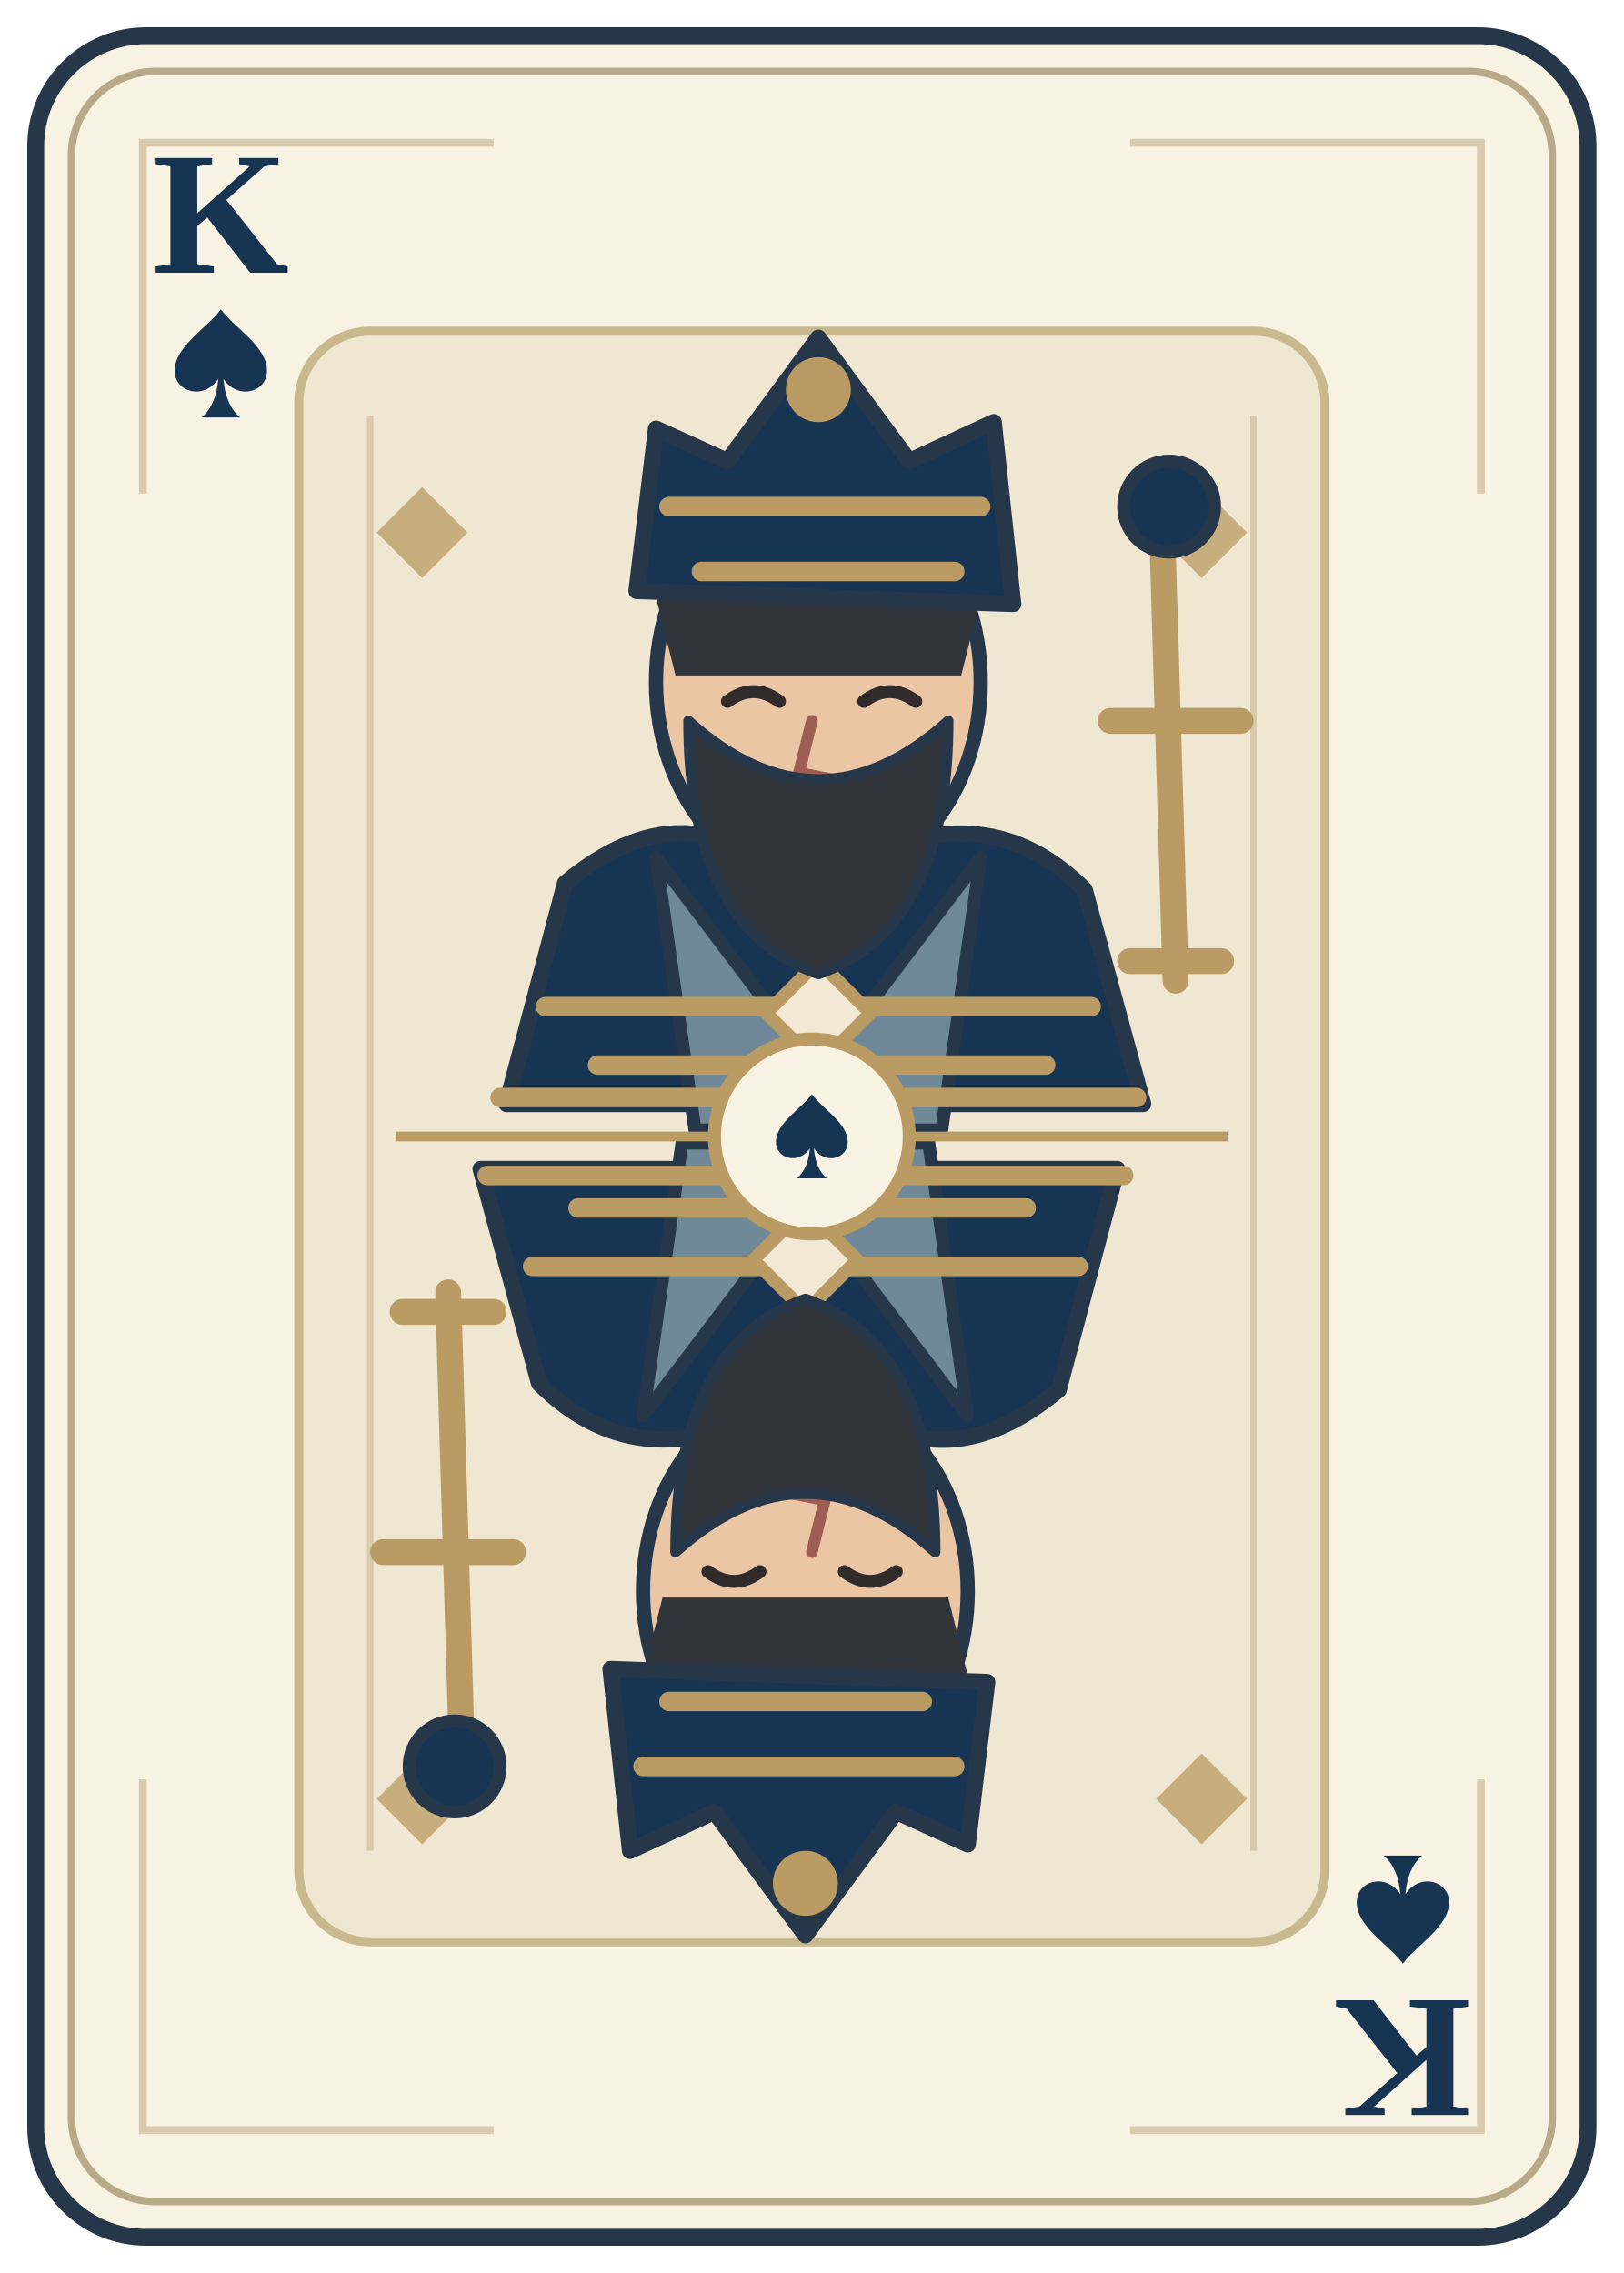
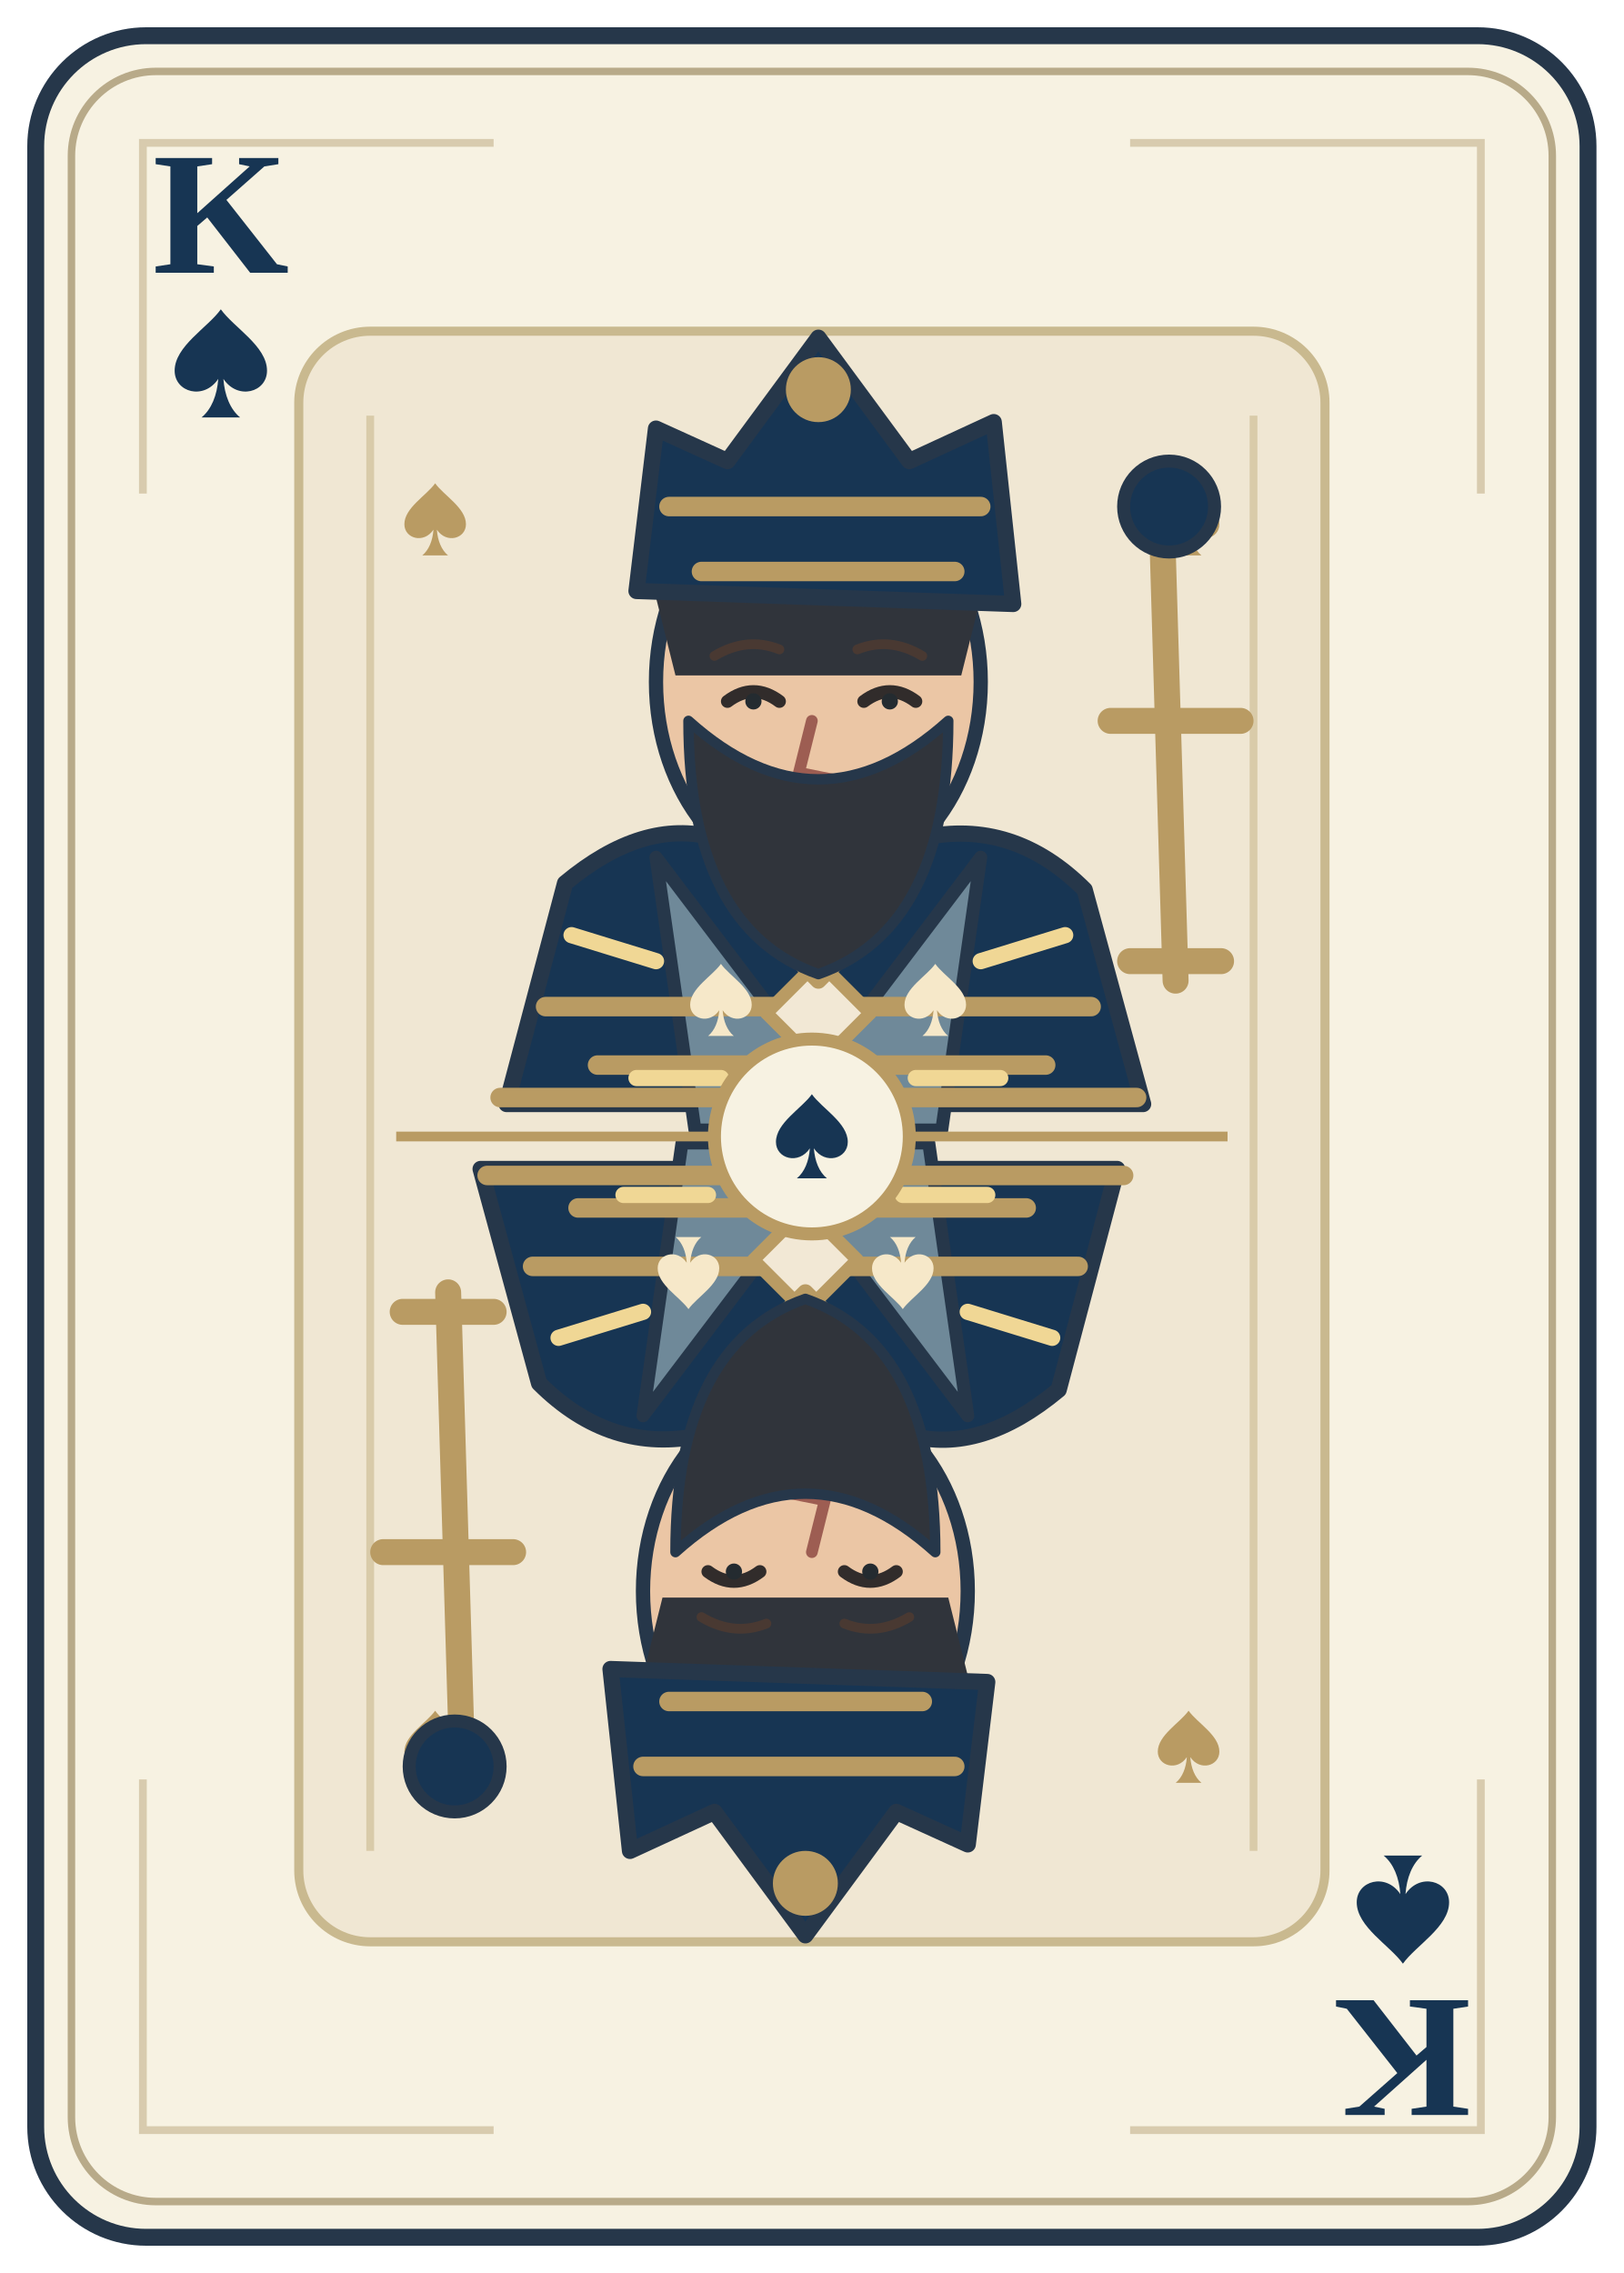
<svg xmlns="http://www.w3.org/2000/svg" width="63.5mm" height="88.9mm" viewBox="0 0 250 350" role="img" aria-label="K of Spades">
  <rect x="5.5" y="5.5" width="239" height="339" rx="17" fill="#F7F2E2" stroke="#26374A" stroke-width="2.6" />
  <rect x="11" y="11" width="228" height="328" rx="13" fill="none" stroke="#B8AA89" stroke-width="1.15" />
  <path d="M22 76 V22 H76 M174 22 H228 V76 M22 274 V328 H76 M174 328 H228 V274" fill="none" stroke="#D8CBAE" stroke-width="1.2" />
  <rect x="46" y="51" width="158" height="248" rx="11" fill="#F0E7D3" stroke="#C9B98F" stroke-width="1.4" />
-   <path d="M57 64 V285 M193 64 V285" stroke="#D9CBA9" stroke-width="1" />
-   <path d="M65 75 l7 7 -7 7 -7 -7z M185 75 l7 7 -7 7 -7 -7z M65 270 l7 7 -7 7 -7 -7z M185 270 l7 7 -7 7 -7 -7z" fill="#B99B63" opacity=".75" />
+   <path d="M57 64 V285 M193 64 V285" stroke="#D9CBA9" stroke-width="1.2" />
+   <g transform="translate(61.00 74.00) scale(0.012 0.012)" fill="#B99B63">
+     <path d="M500 35 C390 190 105 350 105 560 C105 745 355 815 478 630 C468 770 420 890 335 960 L665 960 C580 890 532 770 522 630 C645 815 895 745 895 560 C895 350 610 190 500 35 Z" />
+   </g>
+   <g transform="translate(177.00 74.00) scale(0.012 0.012)" fill="#B99B63">
+     <path d="M500 35 C390 190 105 350 105 560 C105 745 355 815 478 630 C468 770 420 890 335 960 L665 960 C580 890 532 770 522 630 C645 815 895 745 895 560 C895 350 610 190 500 35 Z" />
+   </g>
+   <g transform="translate(61.00 263.00) scale(0.012 0.012)" fill="#B99B63">
+     <path d="M500 35 C390 190 105 350 105 560 C105 745 355 815 478 630 C468 770 420 890 335 960 L665 960 C580 890 532 770 522 630 C645 815 895 745 895 560 C895 350 610 190 500 35 Z" />
+   </g>
+   <g transform="translate(177.00 263.00) scale(0.012 0.012)" fill="#B99B63">
+     <path d="M500 35 C390 190 105 350 105 560 C105 745 355 815 478 630 C468 770 420 890 335 960 L665 960 C580 890 532 770 522 630 C645 815 895 745 895 560 C895 350 610 190 500 35 Z" />
+   </g>
  <g>
    <g stroke-linejoin="round" stroke-linecap="round">
      <path d="M179 84 L181 151 M171 111 H191 M174 148 H188" fill="none" stroke="#B99B63" stroke-width="4" stroke-linecap="round" />
      <circle cx="180" cy="78" r="7" fill="#173553" stroke="#26374A" stroke-width="2" />
      <path d="M78 170 L87 136 Q99 126 110 129 L126 146 L142 129 Q156 126 167 137 L176 170 Z" fill="#173553" stroke="#26374A" stroke-width="2.5" />
      <path d="M101 132 L126 165 L151 132 L145 174 L107 174 Z" fill="#6F8999" stroke="#26374A" stroke-width="2" />
      <path d="M84 155 H168 M92 164 H161" stroke="#B99B63" stroke-width="3" />
      <path d="M126 148 l8 8 -8 8 -8 -8z" fill="#F2E8D5" stroke="#B99B63" stroke-width="2" />
+       <path d="M88 144 L101 148 M164 144 L151 148 M98 166 H111 M141 166 H154" stroke="#F0D795" stroke-width="2.5" stroke-linecap="round" />
+       <g transform="translate(105.00 148.00) scale(0.012 0.012)" fill="#F6E8C9">
+         <path d="M500 35 C390 190 105 350 105 560 C105 745 355 815 478 630 C468 770 420 890 335 960 L665 960 C580 890 532 770 522 630 C645 815 895 745 895 560 C895 350 610 190 500 35 Z" />
+       </g>
+       <g transform="translate(138.00 148.00) scale(0.012 0.012)" fill="#F6E8C9">
+         <path d="M500 35 C390 190 105 350 105 560 C105 745 355 815 478 630 C468 770 420 890 335 960 L665 960 C580 890 532 770 522 630 C645 815 895 745 895 560 C895 350 610 190 500 35 Z" />
+       </g>
+       <path d="M116 141 L126 151 L136 141" fill="none" stroke="#B99B63" stroke-width="2.5" stroke-linejoin="round" />
      <path d="M113 124 L113 137 L126 147 L139 137 L139 124" fill="#E6BD9D" stroke="#26374A" stroke-width="2" />
      <ellipse cx="126" cy="105" rx="25" ry="31" fill="#EBC6A5" stroke="#26374A" stroke-width="2.2" />
      <path d="M101 92 Q105 80 126 80 Q147 80 151 92 L148 104 L104 104 Z" fill="#30343B" />
+       <path d="M110 101 q5 -3 10 -1 M132 100 q5 -2 10 1" fill="none" stroke="#493932" stroke-width="1.5" />
      <path d="M112 108 q4 -3 8 0 M133 108 q4 -3 8 0" fill="none" stroke="#312C2B" stroke-width="2" />
+       <circle cx="116" cy="108" r="1.25" fill="#242B30" />
+       <circle cx="137" cy="108" r="1.25" fill="#242B30" />
      <path d="M125 111 l-2 8 5 1 M119 125 Q126 129 134 124" fill="none" stroke="#9D5D52" stroke-width="1.8" />
      <path d="M106 111 Q126 129 146 111 Q146 143 126 150 Q106 143 106 111 Z" fill="#30343B" stroke="#26374A" stroke-width="1.6" />
      <path d="M98 91 L101 66 L112 71 L126 52 L140 71 L153 65 L156 93 Z" fill="#173553" stroke="#26374A" stroke-width="2.5" />
      <path d="M103 78 H151 M108 88 H147" stroke="#B99B63" stroke-width="3" />
      <circle cx="126" cy="60" r="5" fill="#B99B63" />
      <path d="M77 169 H175" stroke="#B99B63" stroke-width="3" />
    </g>
  </g>
  <g transform="rotate(180 125 175)">
    <g stroke-linejoin="round" stroke-linecap="round">
      <path d="M179 84 L181 151 M171 111 H191 M174 148 H188" fill="none" stroke="#B99B63" stroke-width="4" stroke-linecap="round" />
      <circle cx="180" cy="78" r="7" fill="#173553" stroke="#26374A" stroke-width="2" />
      <path d="M78 170 L87 136 Q99 126 110 129 L126 146 L142 129 Q156 126 167 137 L176 170 Z" fill="#173553" stroke="#26374A" stroke-width="2.5" />
      <path d="M101 132 L126 165 L151 132 L145 174 L107 174 Z" fill="#6F8999" stroke="#26374A" stroke-width="2" />
      <path d="M84 155 H168 M92 164 H161" stroke="#B99B63" stroke-width="3" />
      <path d="M126 148 l8 8 -8 8 -8 -8z" fill="#F2E8D5" stroke="#B99B63" stroke-width="2" />
+       <path d="M88 144 L101 148 M164 144 L151 148 M98 166 H111 M141 166 H154" stroke="#F0D795" stroke-width="2.5" stroke-linecap="round" />
+       <g transform="translate(105.00 148.00) scale(0.012 0.012)" fill="#F6E8C9">
+         <path d="M500 35 C390 190 105 350 105 560 C105 745 355 815 478 630 C468 770 420 890 335 960 L665 960 C580 890 532 770 522 630 C645 815 895 745 895 560 C895 350 610 190 500 35 Z" />
+       </g>
+       <g transform="translate(138.00 148.00) scale(0.012 0.012)" fill="#F6E8C9">
+         <path d="M500 35 C390 190 105 350 105 560 C105 745 355 815 478 630 C468 770 420 890 335 960 L665 960 C580 890 532 770 522 630 C645 815 895 745 895 560 C895 350 610 190 500 35 Z" />
+       </g>
+       <path d="M116 141 L126 151 L136 141" fill="none" stroke="#B99B63" stroke-width="2.5" stroke-linejoin="round" />
      <path d="M113 124 L113 137 L126 147 L139 137 L139 124" fill="#E6BD9D" stroke="#26374A" stroke-width="2" />
      <ellipse cx="126" cy="105" rx="25" ry="31" fill="#EBC6A5" stroke="#26374A" stroke-width="2.2" />
      <path d="M101 92 Q105 80 126 80 Q147 80 151 92 L148 104 L104 104 Z" fill="#30343B" />
+       <path d="M110 101 q5 -3 10 -1 M132 100 q5 -2 10 1" fill="none" stroke="#493932" stroke-width="1.5" />
      <path d="M112 108 q4 -3 8 0 M133 108 q4 -3 8 0" fill="none" stroke="#312C2B" stroke-width="2" />
+       <circle cx="116" cy="108" r="1.25" fill="#242B30" />
+       <circle cx="137" cy="108" r="1.25" fill="#242B30" />
      <path d="M125 111 l-2 8 5 1 M119 125 Q126 129 134 124" fill="none" stroke="#9D5D52" stroke-width="1.8" />
      <path d="M106 111 Q126 129 146 111 Q146 143 126 150 Q106 143 106 111 Z" fill="#30343B" stroke="#26374A" stroke-width="1.6" />
      <path d="M98 91 L101 66 L112 71 L126 52 L140 71 L153 65 L156 93 Z" fill="#173553" stroke="#26374A" stroke-width="2.5" />
      <path d="M103 78 H151 M108 88 H147" stroke="#B99B63" stroke-width="3" />
      <circle cx="126" cy="60" r="5" fill="#B99B63" />
      <path d="M77 169 H175" stroke="#B99B63" stroke-width="3" />
    </g>
  </g>
  <path d="M61 175 H111 M139 175 H189" stroke="#B99B63" stroke-width="1.5" />
  <circle cx="125" cy="175" r="15" fill="#F7F2E2" stroke="#B99B63" stroke-width="2" />
  <g transform="translate(118.00 168.00) scale(0.014 0.014)" fill="#173553">
    <path d="M500 35 C390 190 105 350 105 560 C105 745 355 815 478 630 C468 770 420 890 335 960 L665 960 C580 890 532 770 522 630 C645 815 895 745 895 560 C895 350 610 190 500 35 Z" />
  </g>
  <g fill="#173553" text-anchor="middle">
    <text x="34" y="42" font-family="Georgia, 'Times New Roman', serif" font-size="27" font-weight="700">K</text>
    <g transform="translate(25.00 47.00) scale(0.018 0.018)" fill="#173553">
      <path d="M500 35 C390 190 105 350 105 560 C105 745 355 815 478 630 C468 770 420 890 335 960 L665 960 C580 890 532 770 522 630 C645 815 895 745 895 560 C895 350 610 190 500 35 Z" />
    </g>
  </g>
  <g transform="rotate(180 125 175)">
    <g fill="#173553" text-anchor="middle">
      <text x="34" y="42" font-family="Georgia, 'Times New Roman', serif" font-size="27" font-weight="700">K</text>
      <g transform="translate(25.00 47.00) scale(0.018 0.018)" fill="#173553">
        <path d="M500 35 C390 190 105 350 105 560 C105 745 355 815 478 630 C468 770 420 890 335 960 L665 960 C580 890 532 770 522 630 C645 815 895 745 895 560 C895 350 610 190 500 35 Z" />
      </g>
    </g>
  </g>
</svg>
